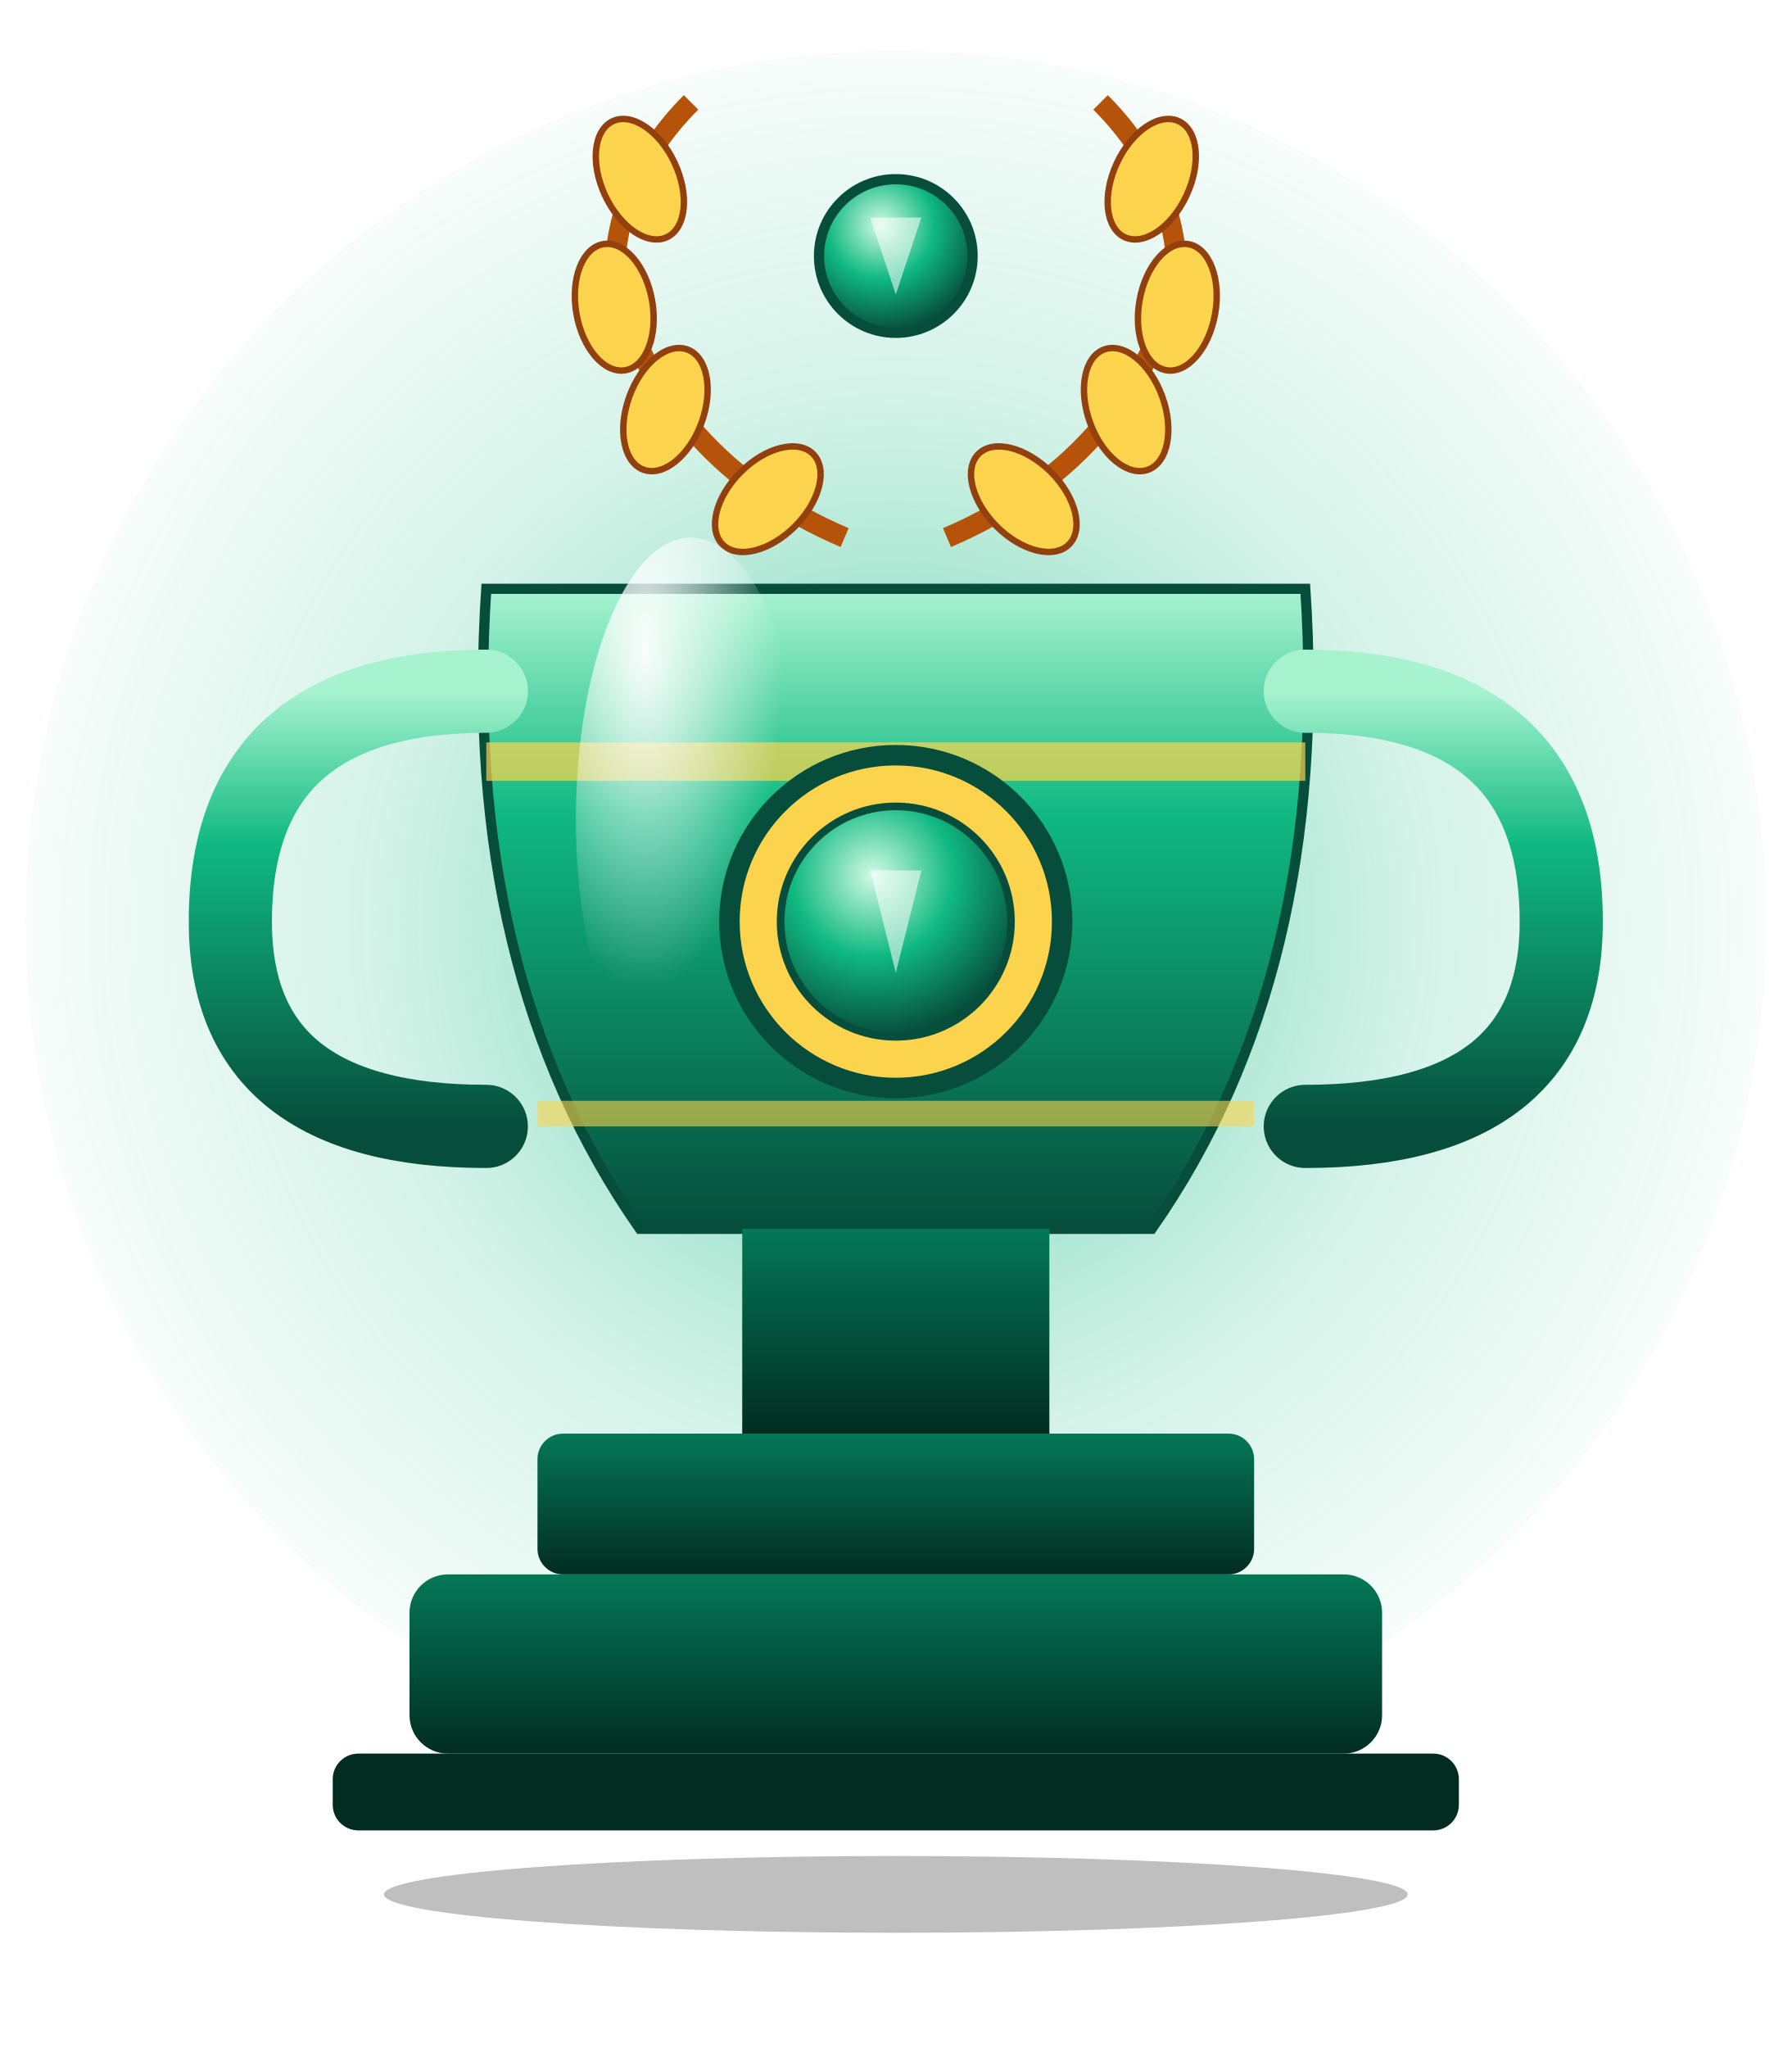
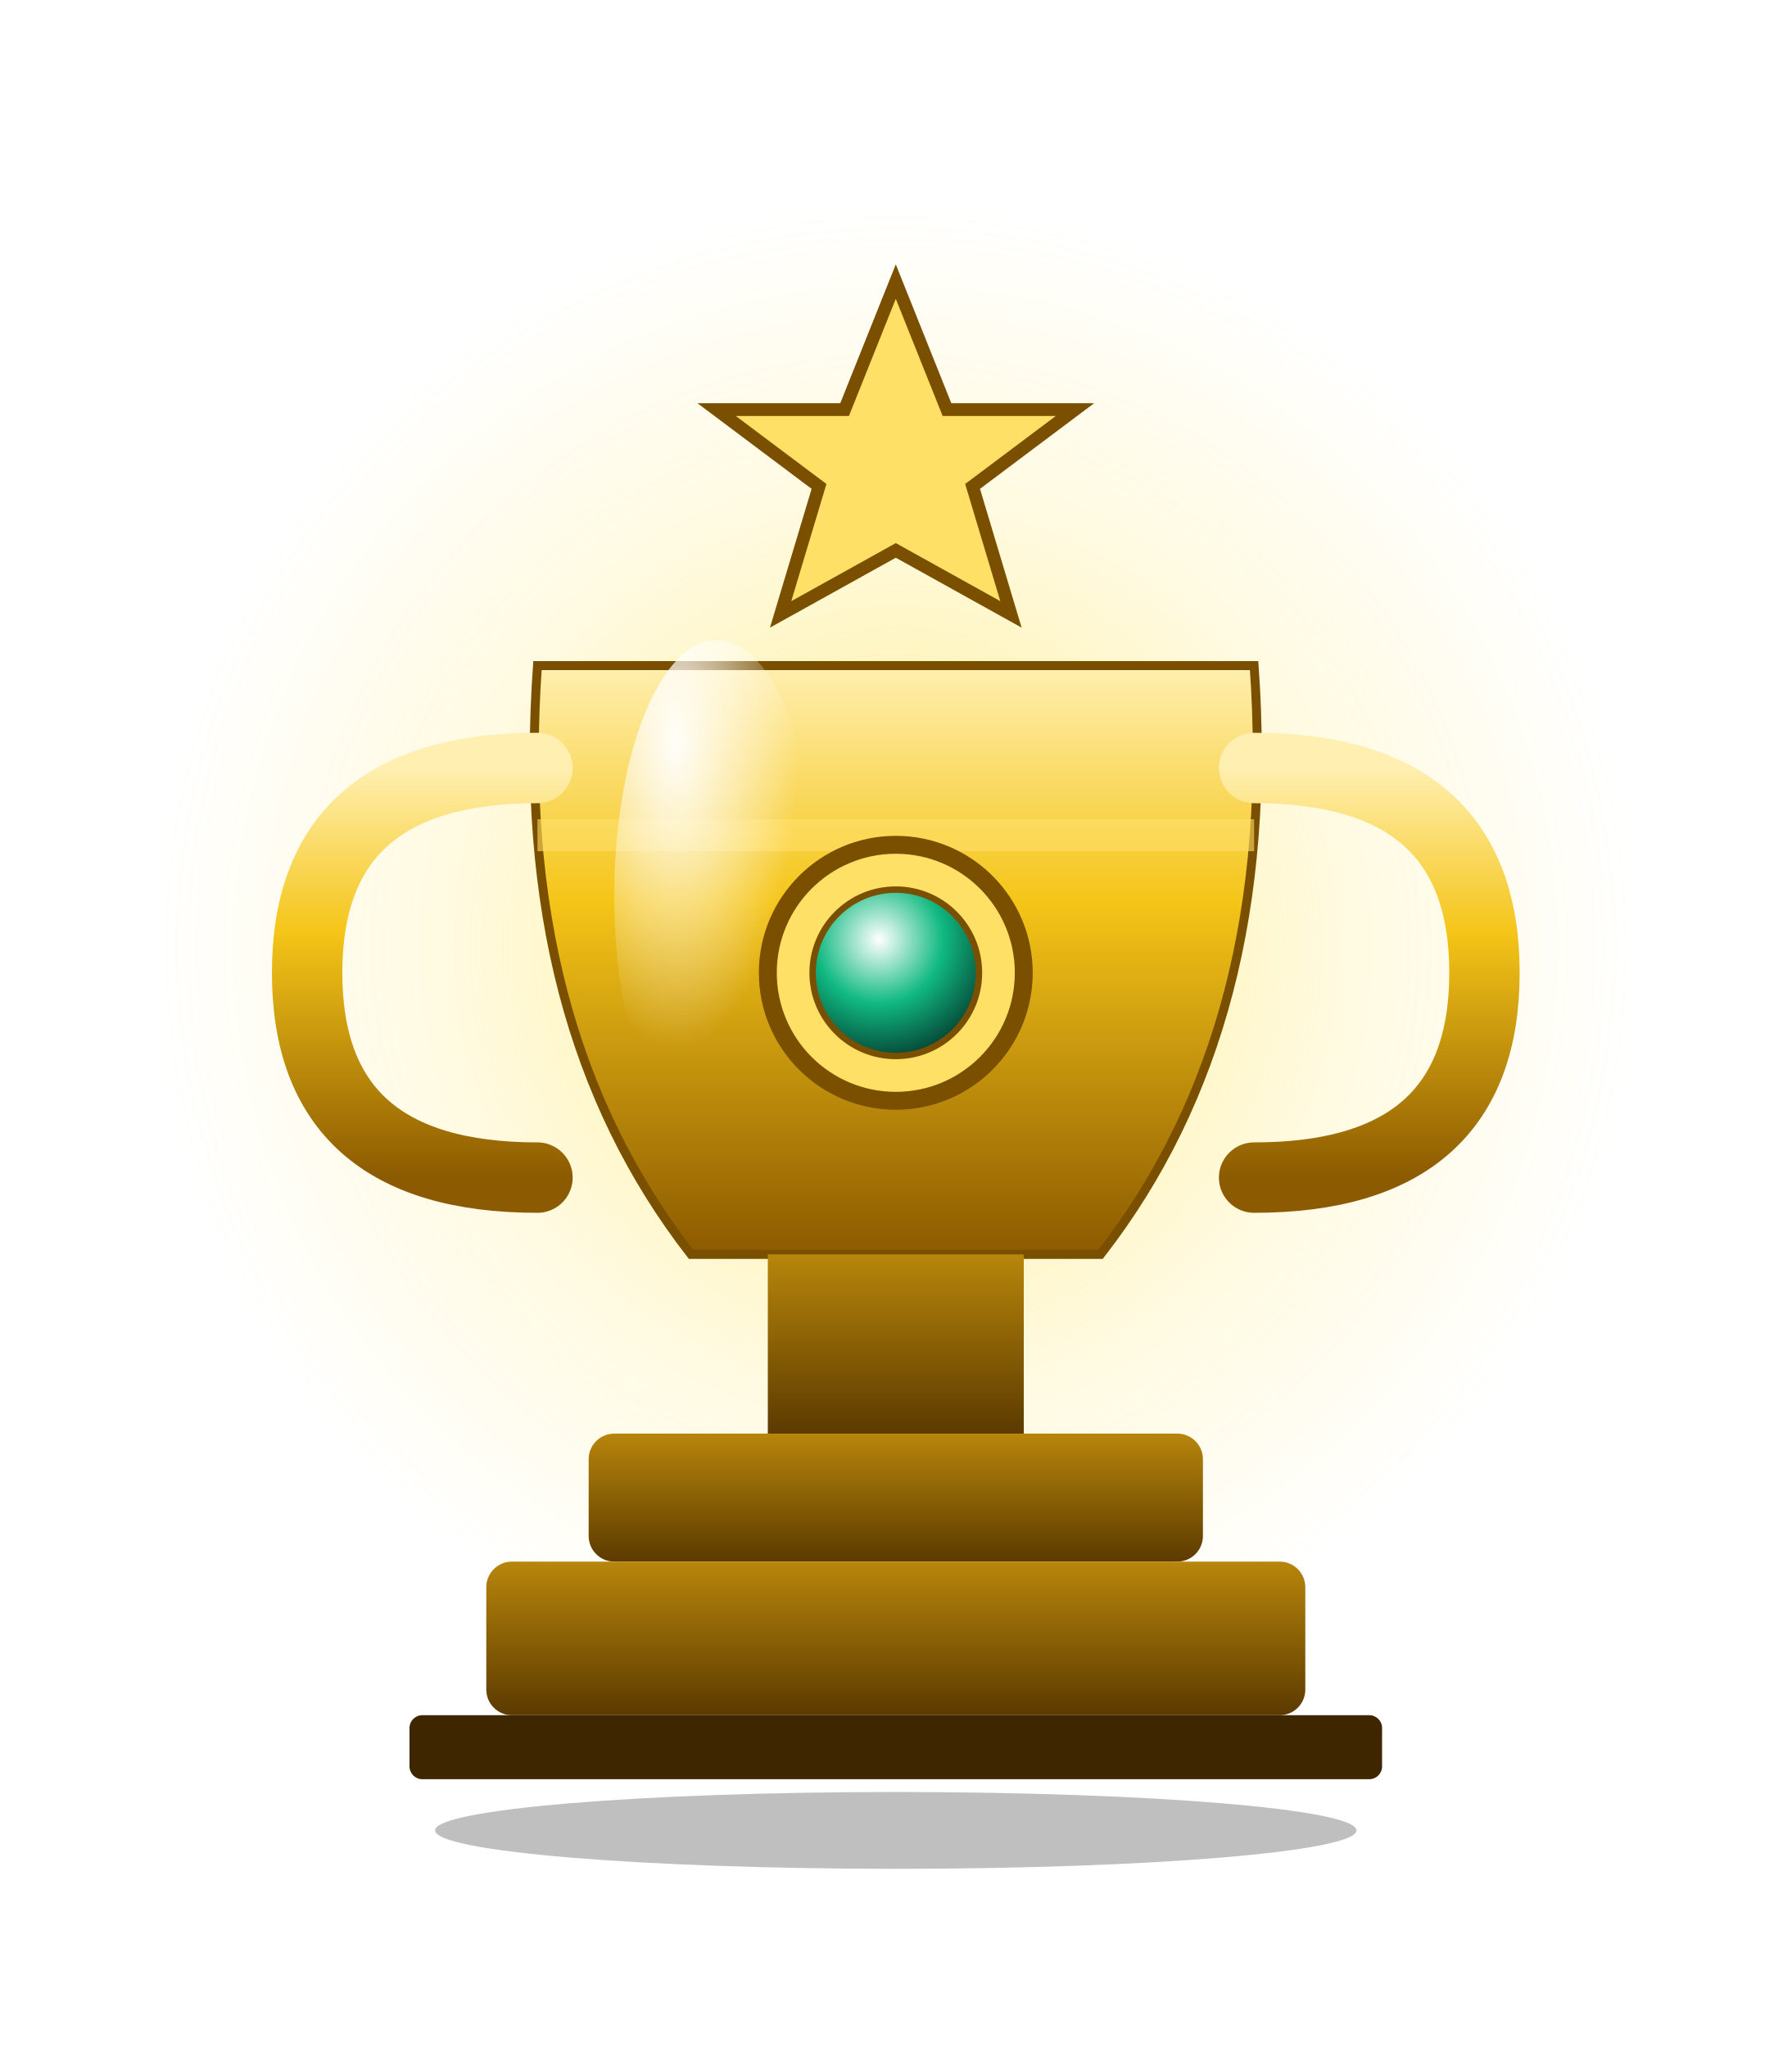
<svg xmlns="http://www.w3.org/2000/svg" viewBox="0 0 140 160">
  <defs>
-     <radialGradient id="lk-halo" cx="0.5" cy="0.5" r="0.55">
-       <stop offset="0%" stop-color="rgba(16,185,129,0.65)" />
-       <stop offset="55%" stop-color="rgba(16,185,129,0.18)" />
-       <stop offset="100%" stop-color="rgba(16,185,129,0)" />
+     <radialGradient id="t3-halo" cx="0.5" cy="0.5" r="0.5">
+       <stop offset="0%" stop-color="rgba(255,215,0,0.45)" />
+       <stop offset="60%" stop-color="rgba(255,215,0,0.12)" />
+       <stop offset="100%" stop-color="rgba(255,215,0,0)" />
    </radialGradient>
-     <linearGradient id="lk-cup" x1="0" y1="0" x2="0" y2="1">
-       <stop offset="0%" stop-color="#A7F3D0" />
-       <stop offset="35%" stop-color="#10B981" />
-       <stop offset="100%" stop-color="#064E3B" />
+     <linearGradient id="t3-cup" x1="0" y1="0" x2="0" y2="1">
+       <stop offset="0%" stop-color="#FFEFB0" />
+       <stop offset="40%" stop-color="#F5C518" />
+       <stop offset="100%" stop-color="#8C5A00" />
    </linearGradient>
-     <linearGradient id="lk-base" x1="0" y1="0" x2="0" y2="1">
-       <stop offset="0%" stop-color="#047857" />
-       <stop offset="100%" stop-color="#022C22" />
+     <linearGradient id="t3-base" x1="0" y1="0" x2="0" y2="1">
+       <stop offset="0%" stop-color="#B8860B" />
+       <stop offset="100%" stop-color="#5C3A00" />
    </linearGradient>
-     <radialGradient id="lk-shine" cx="0.3" cy="0.2" r="0.6">
+     <radialGradient id="t3-shine" cx="0.3" cy="0.2" r="0.6">
      <stop offset="0%" stop-color="rgba(255,255,255,0.95)" />
      <stop offset="100%" stop-color="rgba(255,255,255,0)" />
    </radialGradient>
-     <radialGradient id="lk-gem" cx="0.4" cy="0.3" r="0.7">
-       <stop offset="0%" stop-color="#D1FAE5" />
-       <stop offset="50%" stop-color="#10B981" />
+     <radialGradient id="t3-gem" cx="0.4" cy="0.3" r="0.7">
+       <stop offset="0%" stop-color="#FFFFFF" />
+       <stop offset="55%" stop-color="#10B981" />
      <stop offset="100%" stop-color="#064E3B" />
    </radialGradient>
  </defs>
-   <circle cx="70" cy="72" r="68" fill="url(#lk-halo)" />
-   <g transform="translate(70, 26)">
-     <path d="M-4,16 Q-18,10 -22,-4 Q-22,-12 -16,-18" stroke="#B45309" stroke-width="1.6" fill="none" />
-     <ellipse cx="-20" cy="-12" rx="3" ry="5" transform="rotate(-25 -20 -12)" fill="#FCD34D" stroke="#92400E" stroke-width="0.5" />
-     <ellipse cx="-22" cy="-2" rx="3" ry="5" transform="rotate(-10 -22 -2)" fill="#FCD34D" stroke="#92400E" stroke-width="0.5" />
-     <ellipse cx="-18" cy="6" rx="3" ry="5" transform="rotate(20 -18 6)" fill="#FCD34D" stroke="#92400E" stroke-width="0.5" />
-     <ellipse cx="-10" cy="13" rx="3" ry="5" transform="rotate(45 -10 13)" fill="#FCD34D" stroke="#92400E" stroke-width="0.5" />
-     <path d="M4,16 Q18,10 22,-4 Q22,-12 16,-18" stroke="#B45309" stroke-width="1.6" fill="none" />
-     <ellipse cx="20" cy="-12" rx="3" ry="5" transform="rotate(25 20 -12)" fill="#FCD34D" stroke="#92400E" stroke-width="0.5" />
-     <ellipse cx="22" cy="-2" rx="3" ry="5" transform="rotate(10 22 -2)" fill="#FCD34D" stroke="#92400E" stroke-width="0.5" />
-     <ellipse cx="18" cy="6" rx="3" ry="5" transform="rotate(-20 18 6)" fill="#FCD34D" stroke="#92400E" stroke-width="0.5" />
-     <ellipse cx="10" cy="13" rx="3" ry="5" transform="rotate(-45 10 13)" fill="#FCD34D" stroke="#92400E" stroke-width="0.5" />
-     <circle cx="0" cy="-6" r="6" fill="url(#lk-gem)" stroke="#064E3B" stroke-width="0.8" />
-     <polygon points="-2,-9 2,-9 0,-3" fill="rgba(255,255,255,0.55)" />
+   <circle cx="70" cy="74" r="58" fill="url(#t3-halo)" />
+   <g transform="translate(70, 36)">
+     <polygon points="0,-14 4,-4 14,-4 6,2 9,12 0,7 -9,12 -6,2 -14,-4 -4,-4" fill="#FFE066" stroke="#7A5000" stroke-width="1" />
  </g>
-   <path d="M38,46 L102,46 Q104,76 90,96 L50,96 Q36,76 38,46 Z" fill="url(#lk-cup)" stroke="#064E3B" stroke-width="0.8" />
-   <rect x="38" y="58" width="64" height="3" fill="#FCD34D" opacity="0.7" />
-   <rect x="42" y="86" width="56" height="2" fill="#FCD34D" opacity="0.6" />
-   <path d="M38,54 Q18,54 18,72 Q18,88 38,88" stroke="url(#lk-cup)" stroke-width="6.5" fill="none" stroke-linecap="round" />
-   <path d="M102,54 Q122,54 122,72 Q122,88 102,88" stroke="url(#lk-cup)" stroke-width="6.5" fill="none" stroke-linecap="round" />
-   <ellipse cx="54" cy="64" rx="9" ry="22" fill="url(#lk-shine)" />
-   <circle cx="70" cy="72" r="13" fill="#FCD34D" stroke="#064E3B" stroke-width="1.6" />
-   <circle cx="70" cy="72" r="9" fill="url(#lk-gem)" stroke="#064E3B" stroke-width="0.6" />
-   <polygon points="68,68 72,68 70,76" fill="rgba(255,255,255,0.55)" />
-   <rect x="58" y="96" width="24" height="16" fill="url(#lk-base)" />
-   <rect x="42" y="112" width="56" height="11" rx="2" fill="url(#lk-base)" />
-   <rect x="32" y="123" width="76" height="14" rx="3" fill="url(#lk-base)" />
-   <rect x="26" y="137" width="88" height="6" rx="2" fill="#022C22" />
-   <ellipse cx="70" cy="148" rx="40" ry="3" fill="rgba(0,0,0,0.25)" />
+   <path d="M42,52 L98,52 Q100,80 86,98 L54,98 Q40,80 42,52 Z" fill="url(#t3-cup)" stroke="#7A5000" stroke-width="0.7" />
+   <rect x="42" y="64" width="56" height="2.5" fill="#FFE066" opacity="0.6" />
+   <path d="M42,60 Q24,60 24,76 Q24,92 42,92" stroke="url(#t3-cup)" stroke-width="5.5" fill="none" stroke-linecap="round" />
+   <path d="M98,60 Q116,60 116,76 Q116,92 98,92" stroke="url(#t3-cup)" stroke-width="5.5" fill="none" stroke-linecap="round" />
+   <ellipse cx="56" cy="70" rx="8" ry="20" fill="url(#t3-shine)" />
+   <circle cx="70" cy="76" r="10" fill="#FFE066" stroke="#7A5000" stroke-width="1.4" />
+   <circle cx="70" cy="76" r="6.5" fill="url(#t3-gem)" stroke="#7A5000" stroke-width="0.5" />
+   <rect x="60" y="98" width="20" height="14" fill="url(#t3-base)" />
+   <rect x="46" y="112" width="48" height="10" rx="2" fill="url(#t3-base)" />
+   <rect x="38" y="122" width="64" height="12" rx="2" fill="url(#t3-base)" />
+   <rect x="32" y="134" width="76" height="5" rx="1" fill="#3D2600" />
+   <ellipse cx="70" cy="143" rx="36" ry="3" fill="rgba(0,0,0,0.25)" />
</svg>
